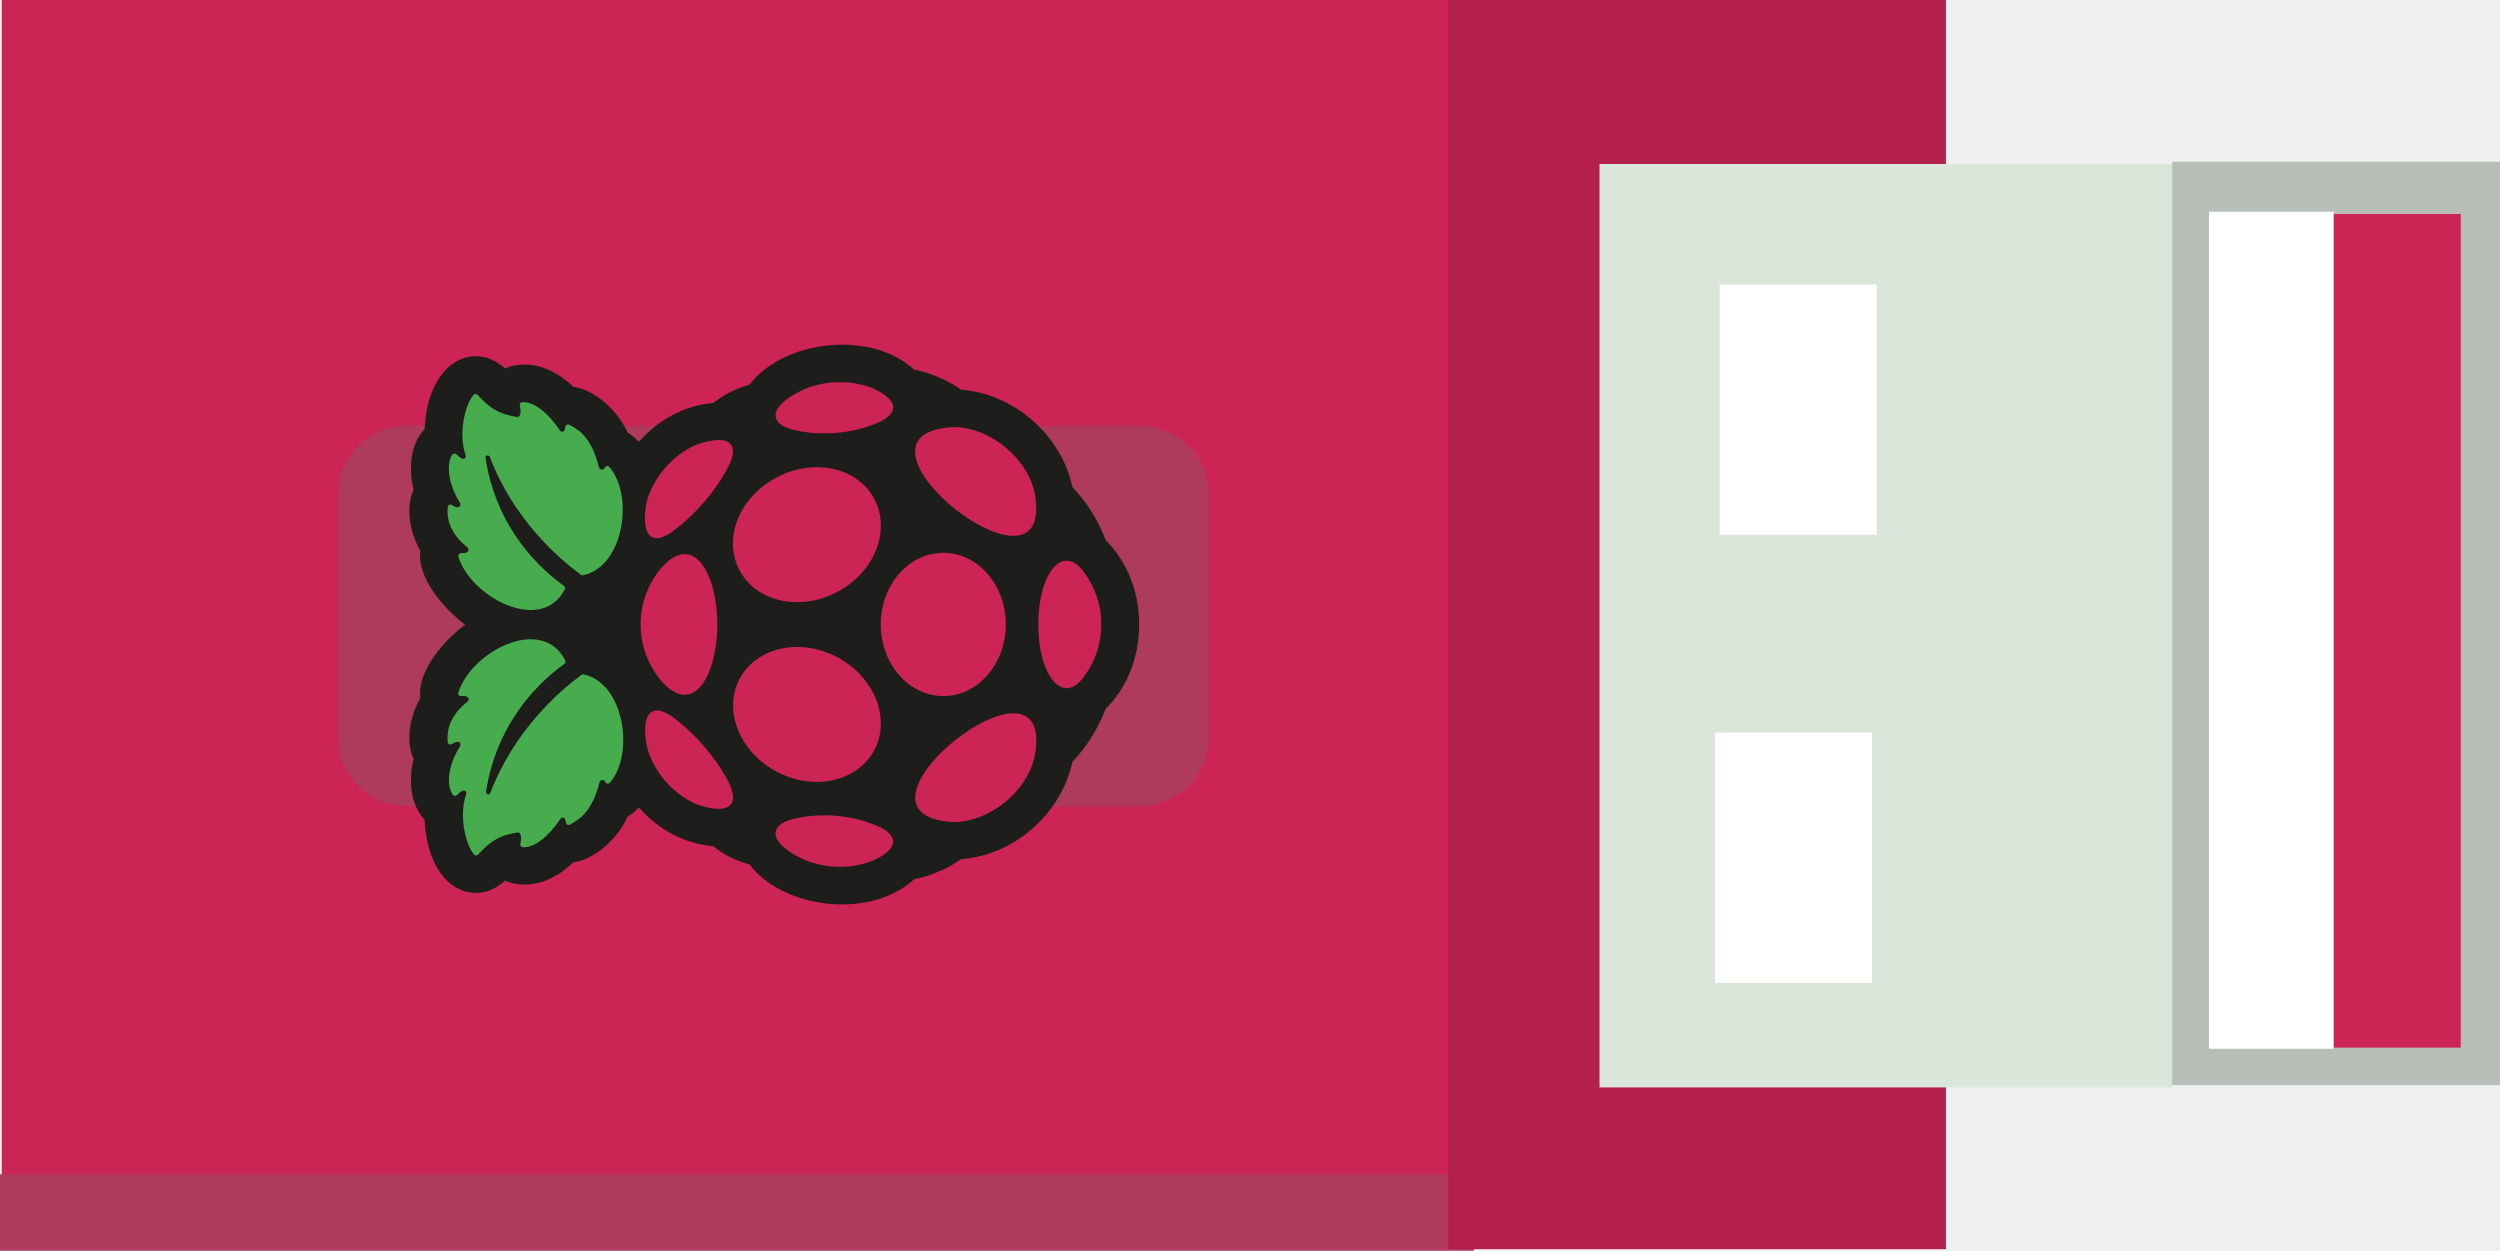
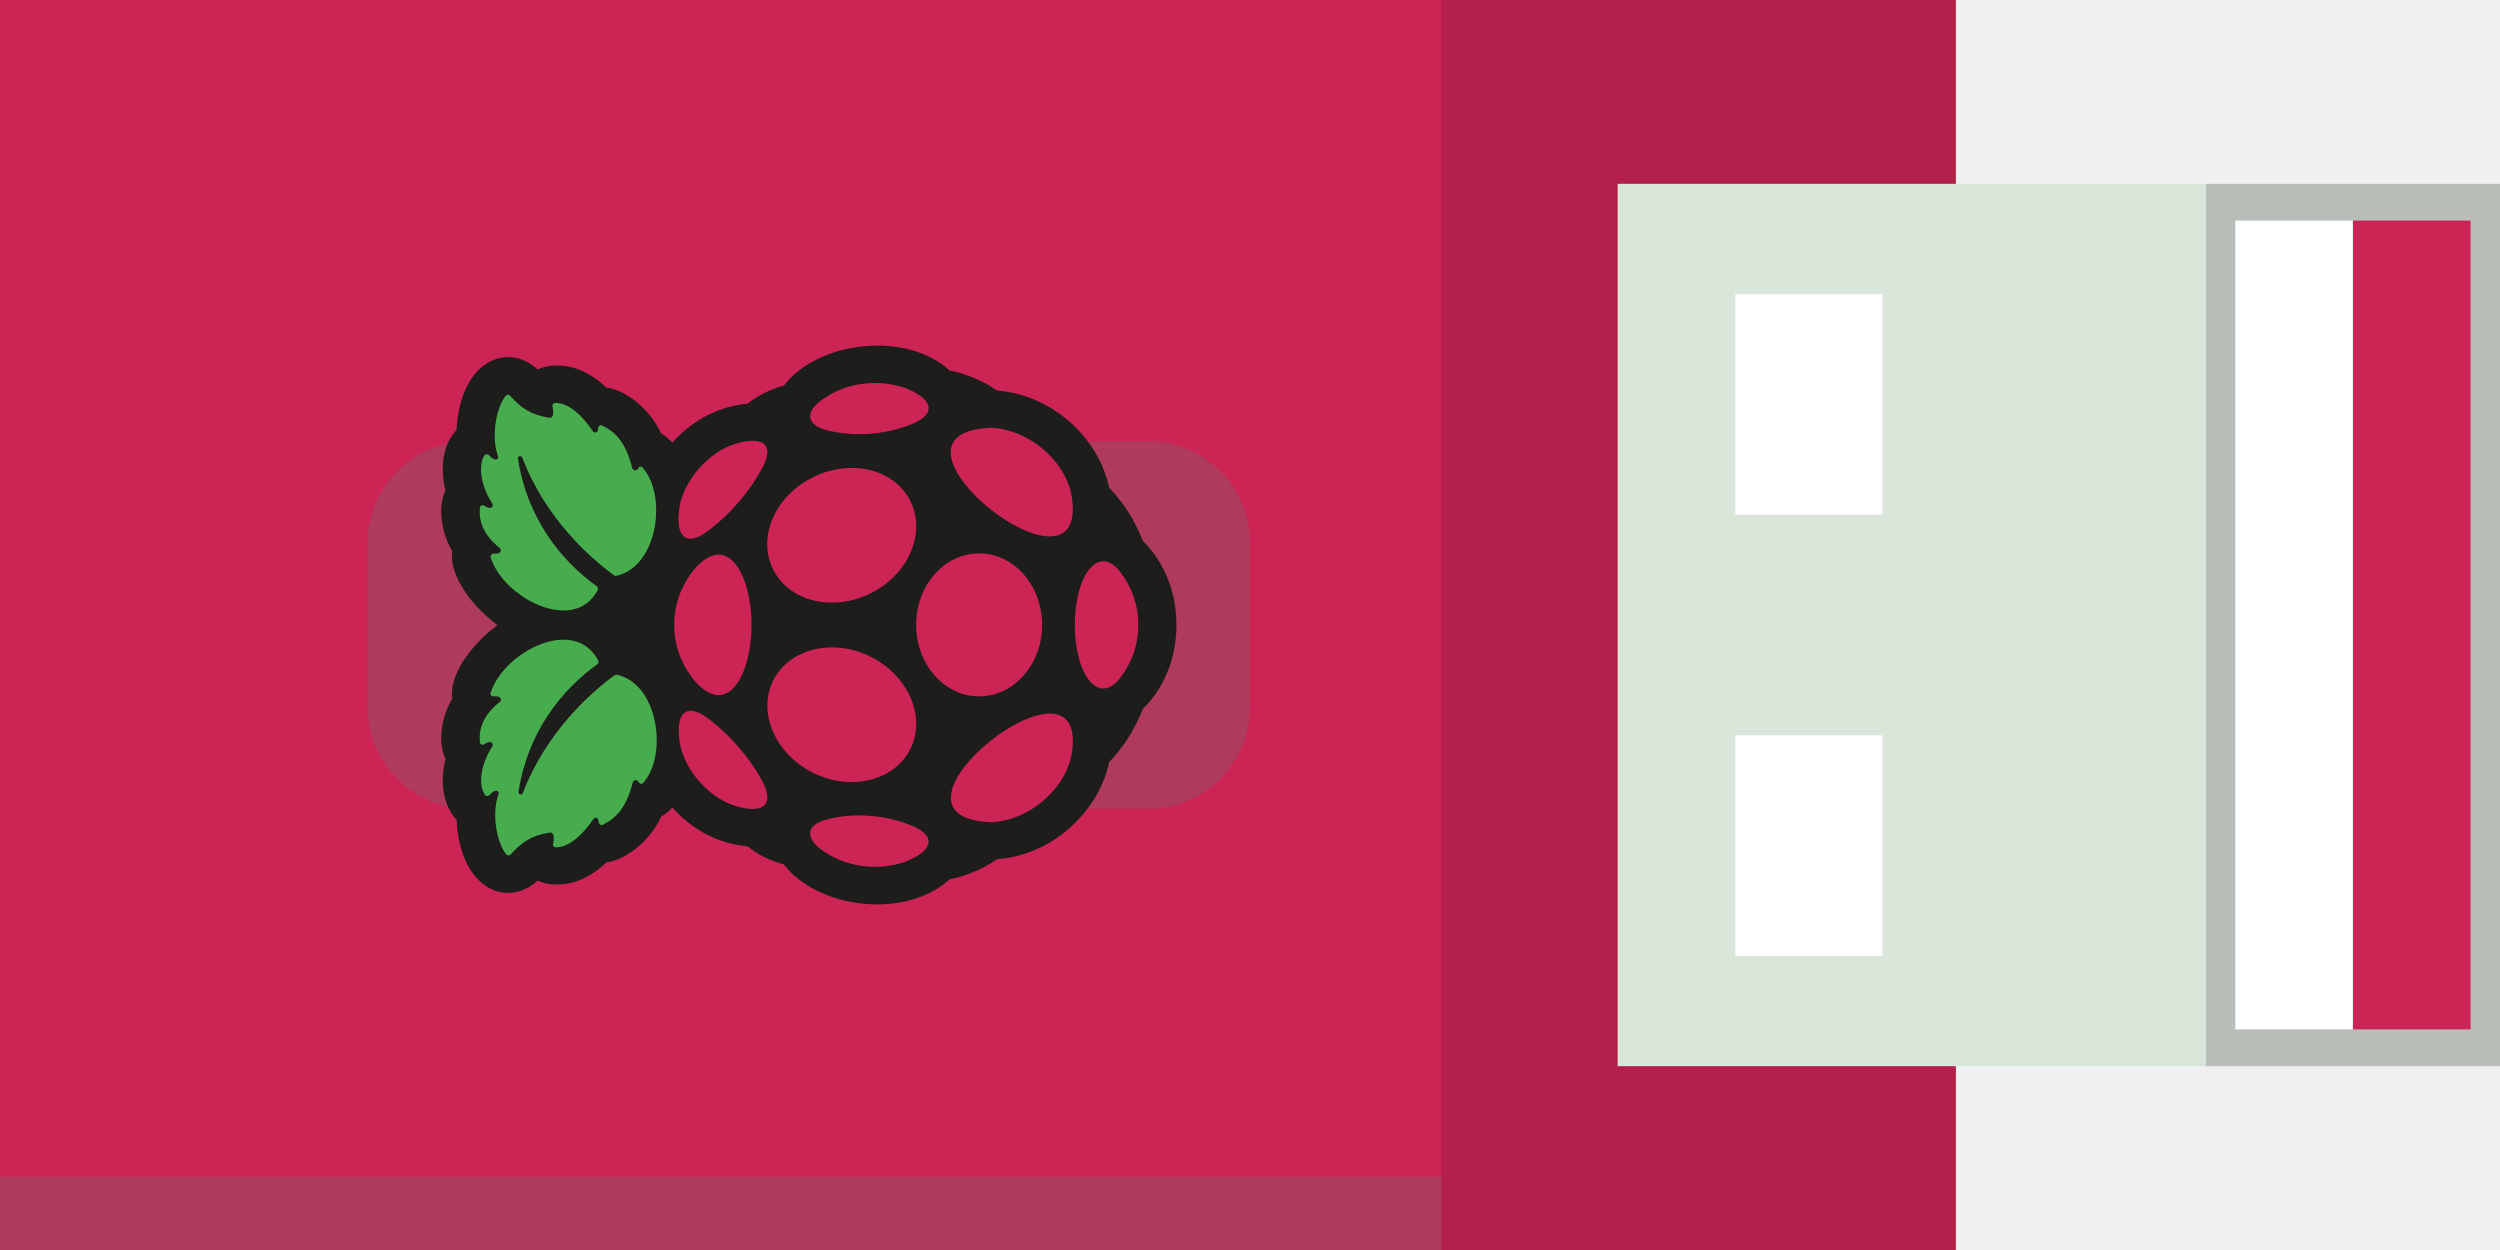
- <svg xmlns="http://www.w3.org/2000/svg" width="170.119" height="85.11" viewBox="0 0 170.119 85.11" version="1.1" id="svg5" xml:space="preserve">
+ <svg xmlns="http://www.w3.org/2000/svg" width="170" height="85" viewBox="0 0 170 85" version="1.1" id="svg5" xml:space="preserve">
  <defs id="defs2" />
-   <g id="layer3" transform="translate(-365,-120.7431)">
-     <g id="g9828" transform="rotate(-90,407.5594,163.1837)">
-       <g id="g8365">
-         <g id="g2553" clip-path="none" transform="matrix(1,0,0,1.015107,4.7209464e-6,-1.82402)">
-           <rect style="fill:#cc2455;fill-opacity:1;stroke-width:11.395;stroke-linejoin:bevel;paint-order:stroke markers fill" id="rect2459" width="242.911" height="372.414" x="753.213" y="-511.374" transform="matrix(0.3499221,0,0,0.3499221,101.4342,299.6842)" ry="0" />
-           <rect style="fill:#ae3a5c;fill-opacity:1;stroke-width:2.367;stroke-linejoin:bevel;paint-order:stroke markers fill" id="rect2462-0" width="5.203" height="98.796" x="364.89" y="120.626" ry="0" />
-           <rect style="fill:#ae3a5c;fill-opacity:1;stroke-width:4.057;stroke-linejoin:bevel;paint-order:stroke markers fill" id="rect2462-0-5" width="25.893" height="58.342" x="395.14" y="143.297" ry="4.632" />
-           <rect style="fill:#b3204b;fill-opacity:1;stroke-width:3.267;stroke-linejoin:bevel;paint-order:stroke markers fill" id="rect2462" width="85" height="33.351" x="365" y="217.708" ry="0" />
-         </g>
-         <g id="g4296" transform="matrix(1.002431,0,0,1.017574,-0.7276869,-2.121989)">
-           <rect style="fill:#dae6d9;fill-opacity:1;stroke-width:3.544;stroke-linejoin:bevel;paint-order:stroke markers fill" id="rect3049" width="62.688" height="38.292" x="375.817" y="227.59" ry="0" />
-           <rect style="fill:#b8bfb8;fill-opacity:1;stroke-width:2.681;stroke-linejoin:bevel;paint-order:stroke markers fill" id="rect3049-4" width="62.688" height="21.925" x="375.971" y="265.882" ry="0" />
-           <rect style="fill:#ffffff;fill-opacity:1;stroke-width:4;stroke-linejoin:bevel;paint-order:stroke markers fill" id="rect3335" width="16.984" height="10.499" x="382.919" y="235.31" />
-           <rect style="fill:#ffffff;fill-opacity:1;stroke-width:4;stroke-linejoin:bevel;paint-order:stroke markers fill" id="rect3335-5" width="16.984" height="10.499" x="413.337" y="235.619" />
-           <rect style="fill:#ffffff;fill-opacity:1;stroke-width:6.52;stroke-linejoin:bevel;paint-order:stroke markers fill" id="rect3335-5-8" width="56.82" height="8.338" x="378.442" y="268.352" />
-           <rect style="fill:#cc2455;fill-opacity:1;stroke-width:6.566;stroke-linejoin:bevel;paint-order:stroke markers fill" id="rect3335-5-8-5" width="56.589" height="8.492" x="378.519" y="276.69" />
-         </g>
-         <g id="g446-6-5" style="clip-rule:evenodd;fill-rule:evenodd;stroke-linejoin:round;stroke-miterlimit:2" transform="matrix(0.1798767,0,0,0.182594,388.4596,148.4769)">
-           <path d="m 211.5,156.5 c -1.2,-12.6 -6.9,-23.8 -14.9,-29.7 -1.4,-5.1 -3.8,-9.6 -6.9,-13.5 -0.5,-5.9 -3,-17.5 -14.7,-27.8 1.3,-1.2 2.5,-2.5 3.4,-4.1 C 188.2,77 195,67.9 195.8,61.1 201,55.9 204,49.7 204.2,43.6 204.3,40.7 203.8,38 202.7,35.7 207,31 208.4,25.6 206.6,20.2 203.7,11.8 193.5,6.3 179.8,5.7 176.1,2.3 171,0.6 164.9,0.6 c -2.6,0 -5.4,0.3 -8.1,1 C 154.6,0.5 151.9,0 148.9,0 143.8,0 138.1,1.6 133.8,4.1 133.1,4 132.5,4 131.9,4 c -6.8,0 -13.6,4.7 -17.1,7.5 -3.4,2.8 -6.5,6 -9,9.3 -2.5,-3.3 -5.6,-6.6 -9,-9.3 C 93.5,8.7 86.6,4 79.8,4 79.2,4 78.6,4 78,4.1 73.7,1.6 68,0 62.9,0 59.9,0 57.2,0.6 55,1.6 52.3,0.9 49.6,0.6 46.9,0.6 40.8,0.6 35.6,2.4 32,5.7 18.2,6.3 8,11.8 5.1,20.2 3.3,25.5 4.7,31 9,35.7 c -1.1,2.3 -1.6,5 -1.5,7.9 0.2,6.1 3.2,12.3 8.4,17.5 0.8,6.8 7.7,16 17.4,20.3 0.9,1.6 2.1,3 3.4,4.1 C 25,95.7 22.5,107.3 22,113.3 c -3.2,3.9 -5.5,8.4 -6.9,13.5 -8,5.9 -13.7,17.1 -14.9,29.7 -1.2,12.5 2.3,24.2 9.3,31.6 1,5.6 4.2,13 7.6,17.5 0.7,9.5 4.7,18.9 11.5,26.5 6.8,7.7 15.7,13 25.3,15 5.8,5.4 11.9,9.2 20.2,12.5 3.6,3.7 14.2,12.4 31.8,12.4 17.6,0 28.2,-8.8 31.8,-12.4 8.3,-3.3 14.4,-7.1 20.2,-12.5 9.6,-2 18.5,-7.3 25.3,-15 6.7,-7.6 10.8,-17 11.5,-26.5 3.4,-4.5 6.6,-11.8 7.6,-17.5 7,-7.4 10.4,-19.1 9.2,-31.6 z" style="fill:#1d1d1b;fill-rule:nonzero" id="path418-7-7" />
-           <path d="m 131.5,18.3 c 0.7,-0.2 1.4,0.4 1.4,1.1 -0.3,3.2 1.6,2.8 2.1,2.3 5.1,-6.3 10.5,-7.8 15.3,-7.4 0.8,0.1 1.3,1.1 0.7,1.7 -1.9,2.8 0.1,3.4 0.9,2.9 7.8,-4.9 15.3,-4.9 18.2,-2.9 0.6,0.4 0.6,1.2 0.1,1.7 -2.9,2.5 -1.3,3.7 -0.3,3.3 8,-2.8 19,-0.3 22.8,2.9 0.5,0.4 0.5,1.2 0,1.6 -4.8,4.3 -7.2,7.7 -8.3,14.5 -0.2,1.9 2.9,1.5 4.3,1.2 0.7,-0.2 1.3,0.3 1.3,1 0.1,4.6 -4.2,9.6 -10.7,13.9 -0.9,0.6 -0.7,2 1.2,2 0.9,0.1 1.3,0.9 0.9,1.6 -2.3,4.3 -5.4,8.3 -16.1,11 -1,0.3 -1.1,1.6 -0.2,2.1 0.9,0.4 1,1.3 0.3,1.8 -10.6,9.1 -37.5,5.5 -40.9,-9.8 -0.1,-0.3 0,-0.6 0.2,-0.9 6.4,-8.5 21.2,-25.2 44.6,-33.9 0.9,-0.4 0.6,-1.8 -0.4,-1.6 -22.7,3.4 -38.7,16 -48.4,29.2 -0.3,0.4 -0.9,0.6 -1.4,0.3 -17,-8.7 -2.9,-35 12.4,-39.6 z" style="fill:#47ac4d;fill-rule:nonzero" id="path420-3-8" />
-           <path d="m 30.2,59.9 c -0.4,-0.7 0,-1.5 0.9,-1.6 2,-0.1 2.1,-1.4 1.2,-2 C 25.9,52 21.5,47 21.6,42.4 c 0,-0.7 0.7,-1.2 1.3,-1 1.3,0.3 4.5,0.7 4.3,-1.2 -1.1,-6.8 -3.5,-10.2 -8.3,-14.5 -0.5,-0.4 -0.5,-1.2 0,-1.6 3.8,-3.2 14.8,-5.7 22.8,-2.9 1,0.4 2.6,-0.9 -0.3,-3.3 -0.5,-0.5 -0.5,-1.3 0.1,-1.7 3,-2.2 10.5,-2.2 18.3,2.7 0.8,0.5 2.8,0 0.9,-2.9 -0.5,-0.7 -0.1,-1.7 0.7,-1.7 4.8,-0.4 10.2,1 15.3,7.4 0.5,0.6 2.4,1 2.1,-2.3 C 78.7,18.6 79.4,18 80.2,18.3 95.5,23 109.6,49.2 92.4,58.1 91.9,58.3 91.3,58.2 91,57.8 81.3,44.6 65.3,32 42.6,28.6 c -1,-0.1 -1.4,1.3 -0.4,1.6 23.4,8.8 38.2,25.4 44.6,33.9 0.2,0.3 0.3,0.6 0.2,0.9 -3.4,15.3 -30.3,18.9 -40.9,9.8 -0.6,-0.5 -0.6,-1.4 0.3,-1.8 0.9,-0.4 0.9,-1.8 -0.2,-2.1 -10.6,-2.7 -13.7,-6.8 -16,-11 z" style="fill:#47ac4d;fill-rule:nonzero" id="path422-5-6" />
-           <path d="m 173.8,106.8 c 4.4,11.8 1,17.4 -9.5,11.4 -8.3,-4.5 -16.1,-11.1 -22,-18.5 -7.9,-9.4 -2.8,-13.6 9.7,-11.3 9.2,2.3 18,9.6 21.8,18.4 z" style="fill:#cc2455;fill-rule:nonzero" id="path424-7-4" />
-           <path d="m 126.8,93.5 c 15,12.5 -2.2,21.3 -20.9,21.3 C 87.2,114.8 70,106 85,93.5 c 9,-7 17.6,-7.3 20.9,-7.3 3.3,0 11.9,0.3 20.9,7.3 z" style="fill:#cc2455;fill-rule:nonzero" id="path426-3-0" />
-           <path d="m 38,106.8 c 3.8,-8.7 12.6,-16.1 21.9,-18.3 12.4,-2.3 17.6,1.9 9.7,11.3 -5.9,7.4 -13.7,13.9 -22,18.5 -10.6,5.9 -14,0.2 -9.6,-11.5 z" style="fill:#cc2455;fill-rule:nonzero" id="path428-3-6" />
-           <path d="m 16.3,172.1 c -3.5,-9.1 -2.6,-20.1 2.5,-28.6 5.5,-9.4 11.1,-9 13.3,-1.1 2.9,10.5 1.8,23.1 -2.9,33 -4.1,8.2 -9.2,5.5 -12.9,-3.3 z" style="fill:#cc2455;fill-rule:nonzero" id="path430-7-4" />
-           <path d="M 56.2,233.1 C 42.9,230.3 31.6,216.9 31.1,203.3 33.2,155 102.9,241.4 56.2,233.1 Z" style="fill:#cc2455;fill-rule:nonzero" id="path432-3-1" />
-           <path d="M 57.6,172.9 C 45.9,166.1 42.8,149.6 50.7,136 c 7.9,-13.6 23.7,-19.2 35.4,-12.5 11.7,6.8 14.8,23.3 6.9,36.9 -7.9,13.6 -23.7,19.2 -35.4,12.5 z" style="fill:#cc2455;fill-rule:nonzero" id="path434-2-2" />
-           <path d="m 125.4,251.6 c -5.5,4 -12.2,6.3 -19.5,6.3 -7.3,0 -14,-2.3 -19.5,-6.3 -11.6,-8 0.1,-17.2 19.5,-17.2 19.4,0 31.1,9.2 19.5,17.2 z" style="fill:#cc2455;fill-rule:nonzero" id="path436-1-1" />
-           <ellipse cx="105.9" cy="199" rx="27.1" ry="23.3" style="fill:#cc2455" id="ellipse438-0-9" />
-           <path d="m 118.7,160.4 c -7.9,-13.6 -4.8,-30.2 6.9,-36.9 11.7,-6.8 27.6,-1.2 35.4,12.5 7.9,13.6 4.8,30.2 -6.9,36.9 -11.7,6.7 -27.6,1.1 -35.4,-12.5 z" style="fill:#cc2455;fill-rule:nonzero" id="path440-5-7" />
-           <path d="m 155.5,233.1 c -46.7,8.2 23,-78.2 25.1,-29.8 -0.5,13.6 -11.8,27 -25.1,29.8 z" style="fill:#cc2455;fill-rule:nonzero" id="path442-7-2" />
-           <path d="m 195.5,172.1 c -3.7,8.8 -8.8,11.5 -12.9,3.4 -4.6,-9.9 -5.7,-22.5 -2.9,-33 2.2,-8 7.8,-8.4 13.3,1.1 5.1,8.4 5.9,19.4 2.5,28.5 z" style="fill:#cc2455;fill-rule:nonzero" id="path444-1-3" />
-         </g>
-       </g>
+   <g id="layer1">
+     <rect style="fill:#cc2455;fill-opacity:1;stroke-width:4;stroke-linejoin:bevel;paint-order:stroke markers fill" id="rect3065" width="100" height="85" x="365" y="120.743" transform="translate(-365,-120.7431)" />
+     <rect style="fill:#ae3a5c;fill-opacity:1;stroke-width:4;stroke-linejoin:bevel;paint-order:stroke markers fill" id="rect2918" width="98" height="5" x="365" y="200.743" transform="translate(-365,-120.7431)" />
+     <rect style="fill:#b3204b;fill-opacity:1;stroke-width:4.123;stroke-linejoin:bevel;paint-order:stroke markers fill" id="rect2317" width="35" height="85" x="463" y="120.743" transform="translate(-365,-120.7431)" />
+     <rect style="fill:#ae3a5c;fill-opacity:1;stroke-width:6.698;stroke-linejoin:bevel;paint-order:stroke markers fill" id="rect3192" width="60" height="25" x="390" y="150.743" ry="6.904" transform="translate(-365,-120.7431)" />
+     <rect style="fill:#dae6d9;fill-opacity:1;stroke-width:5.564;stroke-linejoin:bevel;paint-order:stroke markers fill" id="rect3672" width="40" height="60" x="475" y="133.243" transform="translate(-365,-120.7431)" />
+     <rect style="fill:#b8bfb8;fill-opacity:1;stroke-width:2.505;stroke-linejoin:bevel;paint-order:stroke markers fill" id="rect3049-4" width="60" height="20" x="-193.243" y="515" ry="0" transform="rotate(-90,-242.8715,122.1285)" />
+     <g id="g446-6-5" style="clip-rule:evenodd;fill-rule:evenodd;stroke-linejoin:round;stroke-miterlimit:2" transform="matrix(0,-0.1794405,0.1838235,0,30.00001,61.4942)">
+       <path d="m 211.5,156.5 c -1.2,-12.6 -6.9,-23.8 -14.9,-29.7 -1.4,-5.1 -3.8,-9.6 -6.9,-13.5 -0.5,-5.9 -3,-17.5 -14.7,-27.8 1.3,-1.2 2.5,-2.5 3.4,-4.1 C 188.2,77 195,67.9 195.8,61.1 201,55.9 204,49.7 204.2,43.6 204.3,40.7 203.8,38 202.7,35.7 207,31 208.4,25.6 206.6,20.2 203.7,11.8 193.5,6.3 179.8,5.7 176.1,2.3 171,0.6 164.9,0.6 c -2.6,0 -5.4,0.3 -8.1,1 C 154.6,0.5 151.9,0 148.9,0 143.8,0 138.1,1.6 133.8,4.1 133.1,4 132.5,4 131.9,4 c -6.8,0 -13.6,4.7 -17.1,7.5 -3.4,2.8 -6.5,6 -9,9.3 -2.5,-3.3 -5.6,-6.6 -9,-9.3 C 93.5,8.7 86.6,4 79.8,4 79.2,4 78.6,4 78,4.1 73.7,1.6 68,0 62.9,0 59.9,0 57.2,0.6 55,1.6 52.3,0.9 49.6,0.6 46.9,0.6 40.8,0.6 35.6,2.4 32,5.7 18.2,6.3 8,11.8 5.1,20.2 3.3,25.5 4.7,31 9,35.7 c -1.1,2.3 -1.6,5 -1.5,7.9 0.2,6.1 3.2,12.3 8.4,17.5 0.8,6.8 7.7,16 17.4,20.3 0.9,1.6 2.1,3 3.4,4.1 C 25,95.7 22.5,107.3 22,113.3 c -3.2,3.9 -5.5,8.4 -6.9,13.5 -8,5.9 -13.7,17.1 -14.9,29.7 -1.2,12.5 2.3,24.2 9.3,31.6 1,5.6 4.2,13 7.6,17.5 0.7,9.5 4.7,18.9 11.5,26.5 6.8,7.7 15.7,13 25.3,15 5.8,5.4 11.9,9.2 20.2,12.5 3.6,3.7 14.2,12.4 31.8,12.4 17.6,0 28.2,-8.8 31.8,-12.4 8.3,-3.3 14.4,-7.1 20.2,-12.5 9.6,-2 18.5,-7.3 25.3,-15 6.7,-7.6 10.8,-17 11.5,-26.5 3.4,-4.5 6.6,-11.8 7.6,-17.5 7,-7.4 10.4,-19.1 9.2,-31.6 z" style="fill:#1d1d1b;fill-rule:nonzero" id="path418-7-7" />
+       <path d="m 131.5,18.3 c 0.7,-0.2 1.4,0.4 1.4,1.1 -0.3,3.2 1.6,2.8 2.1,2.3 5.1,-6.3 10.5,-7.8 15.3,-7.4 0.8,0.1 1.3,1.1 0.7,1.7 -1.9,2.8 0.1,3.4 0.9,2.9 7.8,-4.9 15.3,-4.9 18.2,-2.9 0.6,0.4 0.6,1.2 0.1,1.7 -2.9,2.5 -1.3,3.7 -0.3,3.3 8,-2.8 19,-0.3 22.8,2.9 0.5,0.4 0.5,1.2 0,1.6 -4.8,4.3 -7.2,7.7 -8.3,14.5 -0.2,1.9 2.9,1.5 4.3,1.2 0.7,-0.2 1.3,0.3 1.3,1 0.1,4.6 -4.2,9.6 -10.7,13.9 -0.9,0.6 -0.7,2 1.2,2 0.9,0.1 1.3,0.9 0.9,1.6 -2.3,4.3 -5.4,8.3 -16.1,11 -1,0.3 -1.1,1.6 -0.2,2.1 0.9,0.4 1,1.3 0.3,1.8 -10.6,9.1 -37.5,5.5 -40.9,-9.8 -0.1,-0.3 0,-0.6 0.2,-0.9 6.4,-8.5 21.2,-25.2 44.6,-33.9 0.9,-0.4 0.6,-1.8 -0.4,-1.6 -22.7,3.4 -38.7,16 -48.4,29.2 -0.3,0.4 -0.9,0.6 -1.4,0.3 -17,-8.7 -2.9,-35 12.4,-39.6 z" style="fill:#47ac4d;fill-rule:nonzero" id="path420-3-8" />
+       <path d="m 30.2,59.9 c -0.4,-0.7 0,-1.5 0.9,-1.6 2,-0.1 2.1,-1.4 1.2,-2 C 25.9,52 21.5,47 21.6,42.4 c 0,-0.7 0.7,-1.2 1.3,-1 1.3,0.3 4.5,0.7 4.3,-1.2 -1.1,-6.8 -3.5,-10.2 -8.3,-14.5 -0.5,-0.4 -0.5,-1.2 0,-1.6 3.8,-3.2 14.8,-5.7 22.8,-2.9 1,0.4 2.6,-0.9 -0.3,-3.3 -0.5,-0.5 -0.5,-1.3 0.1,-1.7 3,-2.2 10.5,-2.2 18.3,2.7 0.8,0.5 2.8,0 0.9,-2.9 -0.5,-0.7 -0.1,-1.7 0.7,-1.7 4.8,-0.4 10.2,1 15.3,7.4 0.5,0.6 2.4,1 2.1,-2.3 C 78.7,18.6 79.4,18 80.2,18.3 95.5,23 109.6,49.2 92.4,58.1 91.9,58.3 91.3,58.2 91,57.8 81.3,44.6 65.3,32 42.6,28.6 c -1,-0.1 -1.4,1.3 -0.4,1.6 23.4,8.8 38.2,25.4 44.6,33.9 0.2,0.3 0.3,0.6 0.2,0.9 -3.4,15.3 -30.3,18.9 -40.9,9.8 -0.6,-0.5 -0.6,-1.4 0.3,-1.8 0.9,-0.4 0.9,-1.8 -0.2,-2.1 -10.6,-2.7 -13.7,-6.8 -16,-11 z" style="fill:#47ac4d;fill-rule:nonzero" id="path422-5-6" />
+       <path d="m 173.8,106.8 c 4.4,11.8 1,17.4 -9.5,11.4 -8.3,-4.5 -16.1,-11.1 -22,-18.5 -7.9,-9.4 -2.8,-13.6 9.7,-11.3 9.2,2.3 18,9.6 21.8,18.4 z" style="fill:#cc2455;fill-rule:nonzero" id="path424-7-4" />
+       <path d="m 126.8,93.5 c 15,12.5 -2.2,21.3 -20.9,21.3 C 87.2,114.8 70,106 85,93.5 c 9,-7 17.6,-7.3 20.9,-7.3 3.3,0 11.9,0.3 20.9,7.3 z" style="fill:#cc2455;fill-rule:nonzero" id="path426-3-0" />
+       <path d="m 38,106.8 c 3.8,-8.7 12.6,-16.1 21.9,-18.3 12.4,-2.3 17.6,1.9 9.7,11.3 -5.9,7.4 -13.7,13.9 -22,18.5 -10.6,5.9 -14,0.2 -9.6,-11.5 z" style="fill:#cc2455;fill-rule:nonzero" id="path428-3-6" />
+       <path d="m 16.3,172.1 c -3.5,-9.1 -2.6,-20.1 2.5,-28.6 5.5,-9.4 11.1,-9 13.3,-1.1 2.9,10.5 1.8,23.1 -2.9,33 -4.1,8.2 -9.2,5.5 -12.9,-3.3 z" style="fill:#cc2455;fill-rule:nonzero" id="path430-7-4" />
+       <path d="M 56.2,233.1 C 42.9,230.3 31.6,216.9 31.1,203.3 33.2,155 102.9,241.4 56.2,233.1 Z" style="fill:#cc2455;fill-rule:nonzero" id="path432-3-1" />
+       <path d="M 57.6,172.9 C 45.9,166.1 42.8,149.6 50.7,136 c 7.9,-13.6 23.7,-19.2 35.4,-12.5 11.7,6.8 14.8,23.3 6.9,36.9 -7.9,13.6 -23.7,19.2 -35.4,12.5 z" style="fill:#cc2455;fill-rule:nonzero" id="path434-2-2" />
+       <path d="m 125.4,251.6 c -5.5,4 -12.2,6.3 -19.5,6.3 -7.3,0 -14,-2.3 -19.5,-6.3 -11.6,-8 0.1,-17.2 19.5,-17.2 19.4,0 31.1,9.2 19.5,17.2 z" style="fill:#cc2455;fill-rule:nonzero" id="path436-1-1" />
+       <ellipse cx="105.9" cy="199" rx="27.1" ry="23.3" style="fill:#cc2455" id="ellipse438-0-9" />
+       <path d="m 118.7,160.4 c -7.9,-13.6 -4.8,-30.2 6.9,-36.9 11.7,-6.8 27.6,-1.2 35.4,12.5 7.9,13.6 4.8,30.2 -6.9,36.9 -11.7,6.7 -27.6,1.1 -35.4,-12.5 z" style="fill:#cc2455;fill-rule:nonzero" id="path440-5-7" />
+       <path d="m 155.5,233.1 c -46.7,8.2 23,-78.2 25.1,-29.8 -0.5,13.6 -11.8,27 -25.1,29.8 z" style="fill:#cc2455;fill-rule:nonzero" id="path442-7-2" />
+       <path d="m 195.5,172.1 c -3.7,8.8 -8.8,11.5 -12.9,3.4 -4.6,-9.9 -5.7,-22.5 -2.9,-33 2.2,-8 7.8,-8.4 13.3,1.1 5.1,8.4 5.9,19.4 2.5,28.5 z" style="fill:#cc2455;fill-rule:nonzero" id="path444-1-3" />
    </g>
+     <rect style="fill:#ffffff;fill-opacity:1;stroke-width:2.491;stroke-linejoin:bevel;paint-order:stroke markers fill" id="rect3929" width="10" height="15" x="483" y="140.743" transform="translate(-365,-120.7431)" />
+     <rect style="fill:#ffffff;fill-opacity:1;stroke-width:2.491;stroke-linejoin:bevel;paint-order:stroke markers fill" id="rect3929-1" width="10" height="15" x="483" y="170.743" transform="translate(-365,-120.7431)" />
+     <rect style="fill:#ffffff;fill-opacity:1;stroke-width:4;stroke-linejoin:bevel;paint-order:stroke markers fill" id="rect4781" width="8" height="55" x="517" y="135.743" transform="translate(-365,-120.7431)" />
+     <rect style="fill:#cc2455;fill-opacity:1;stroke-width:4;stroke-linejoin:bevel;paint-order:stroke markers fill" id="rect4781-5" width="8" height="55" x="525" y="135.743" transform="translate(-365,-120.7431)" />
  </g>
</svg>
